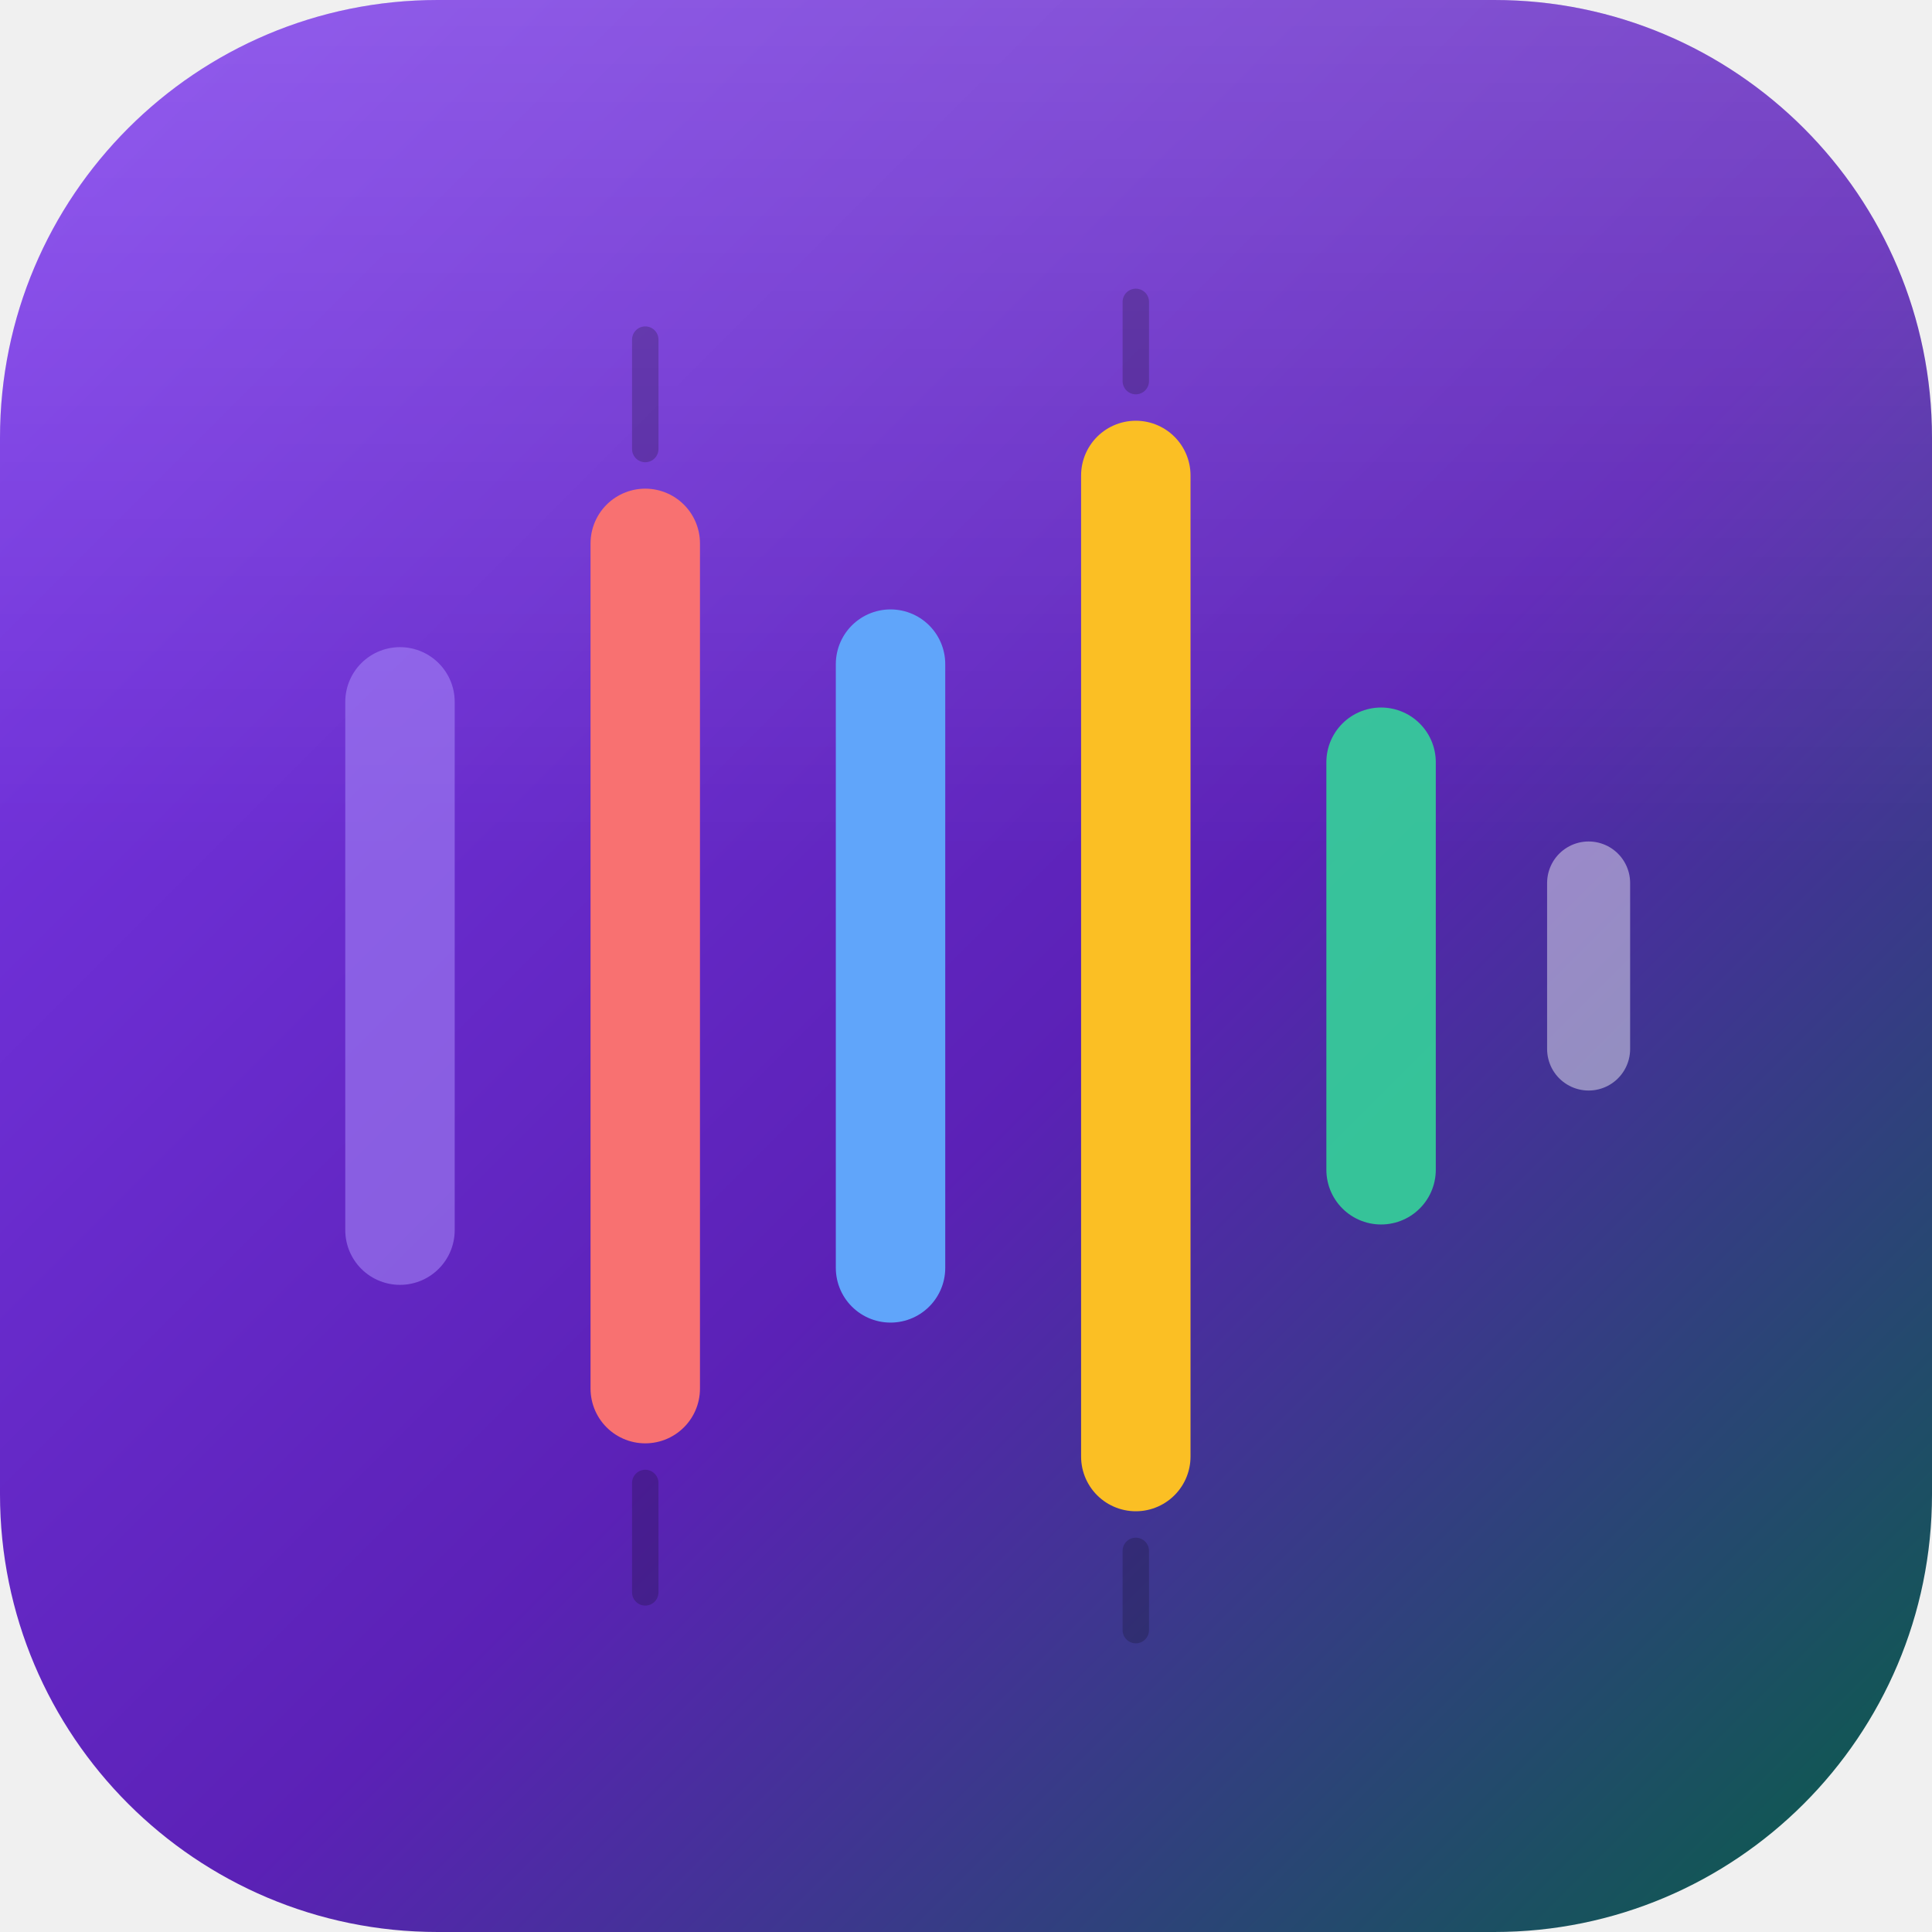
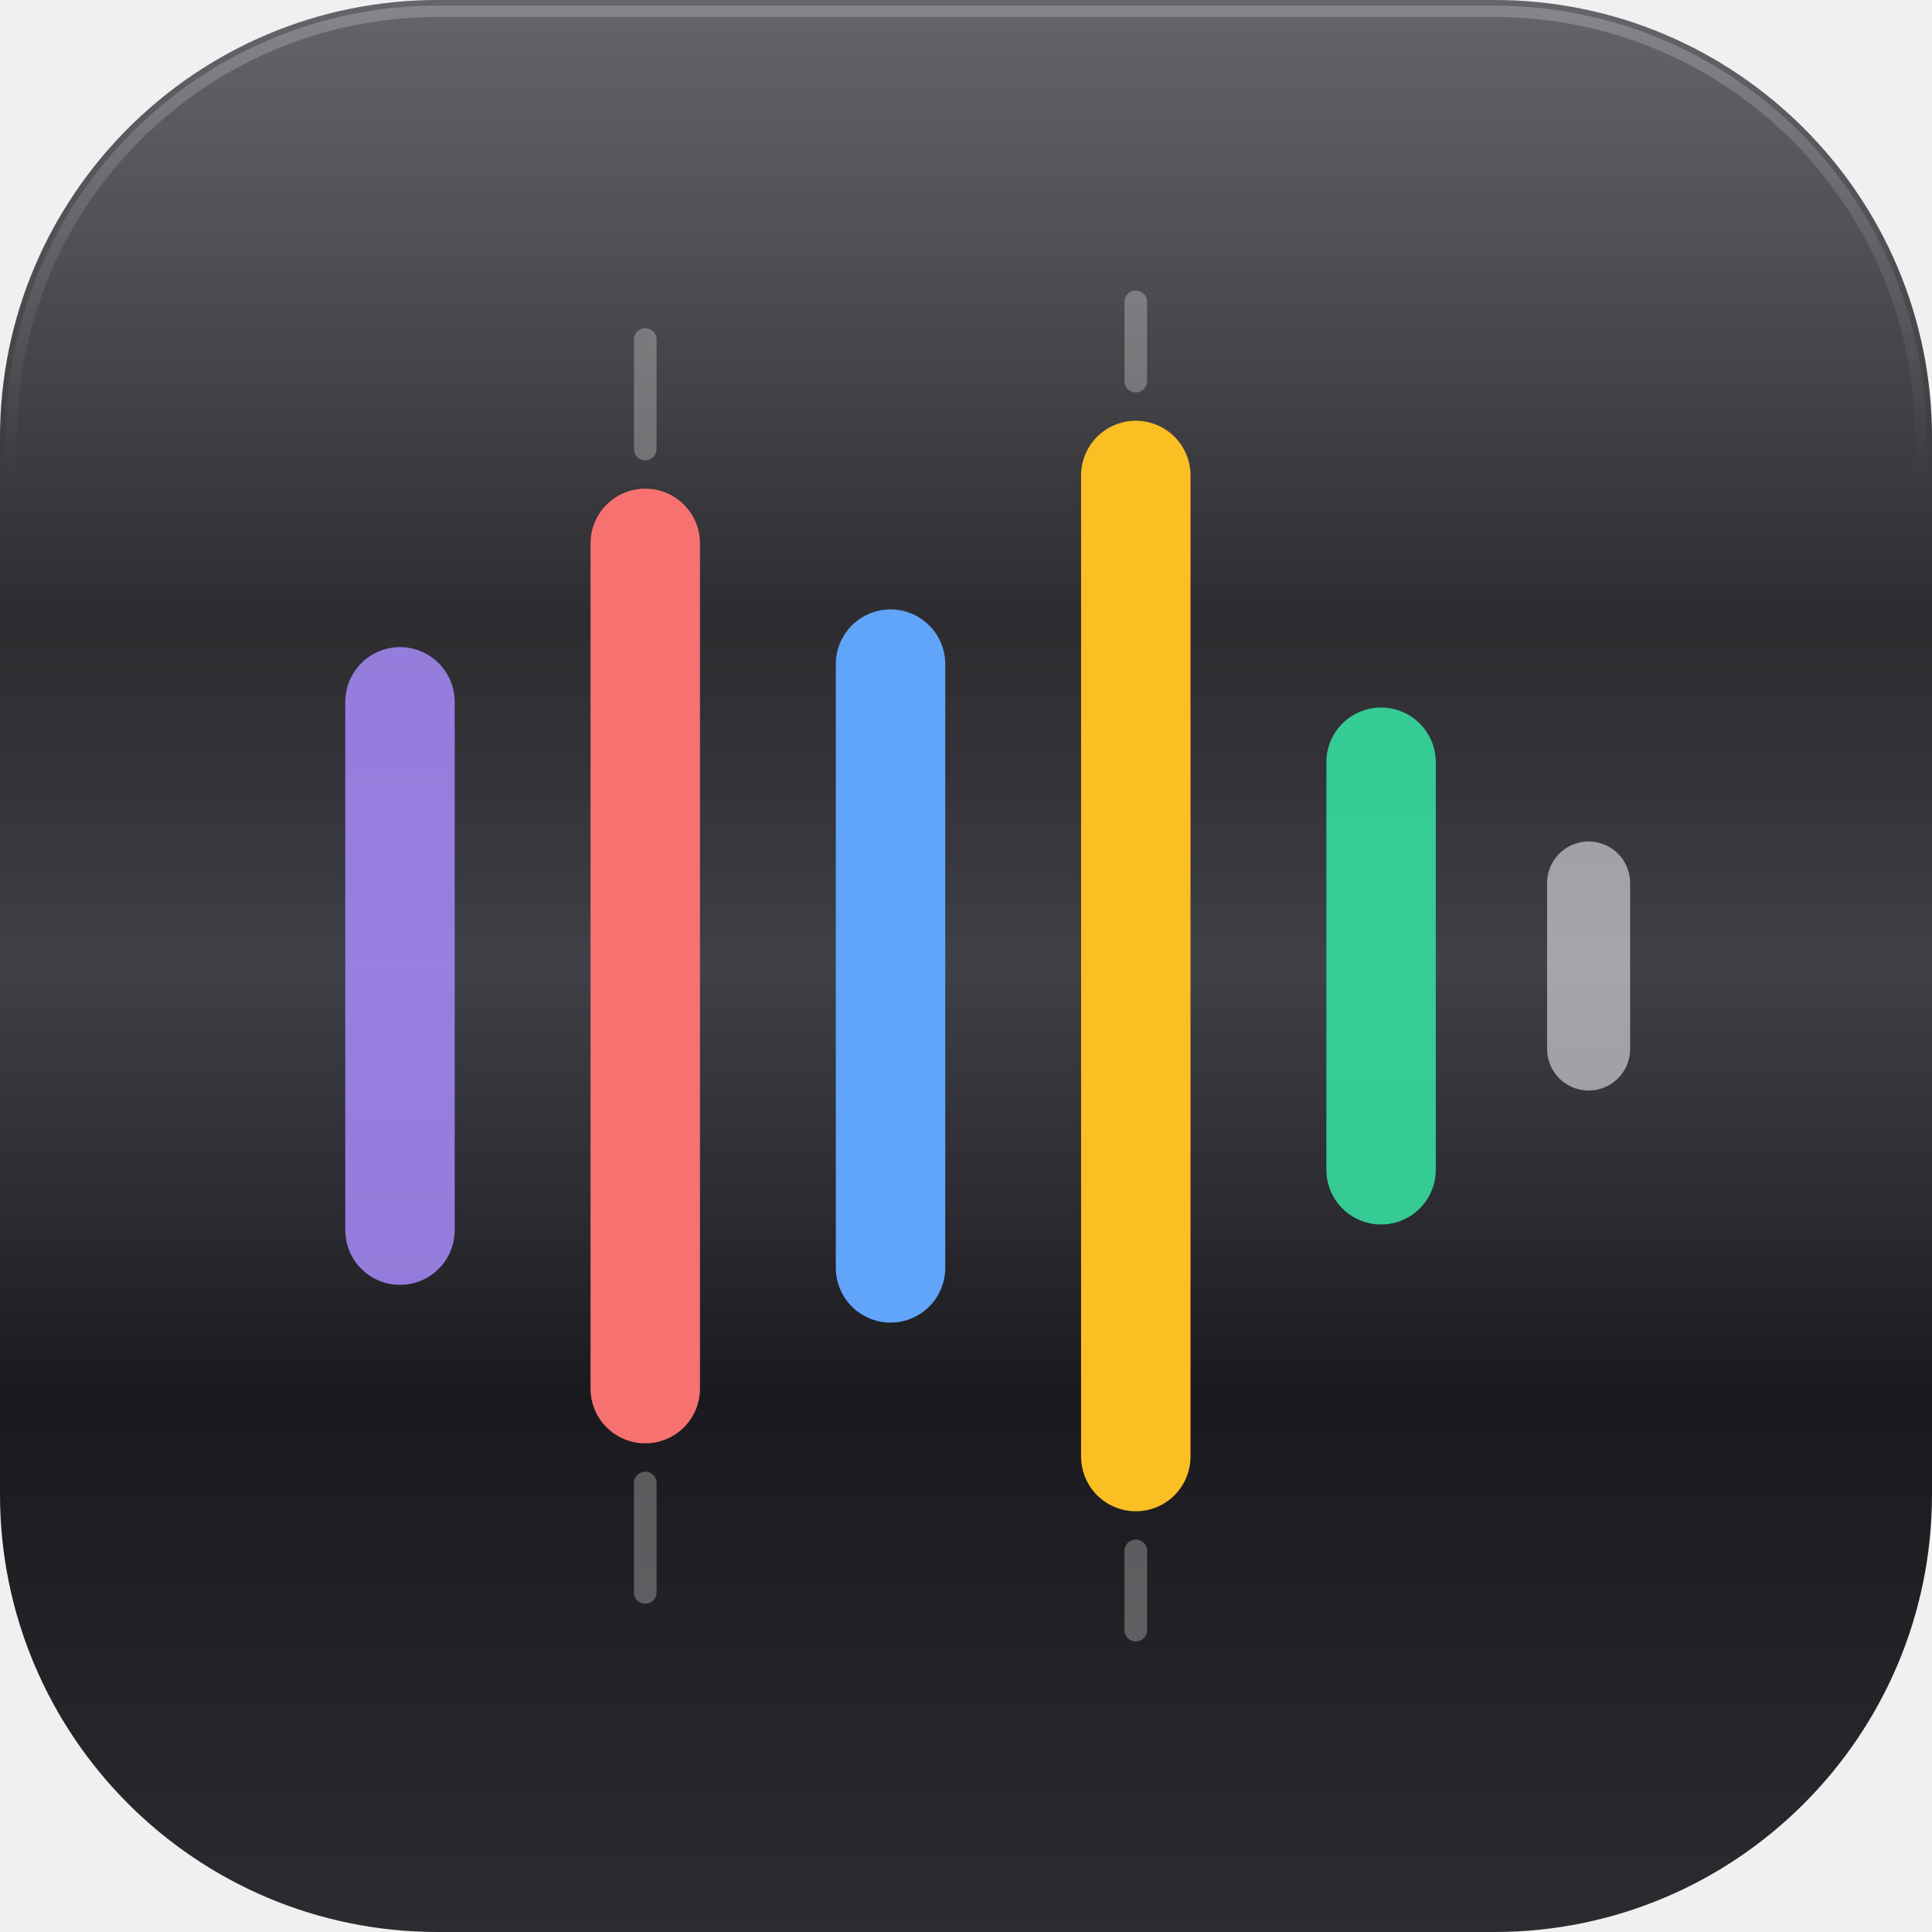
<svg xmlns="http://www.w3.org/2000/svg" width="1024" height="1024" viewBox="0 0 1024 1024">
  <defs>
-     <linearGradient id="bg" x1="0" y1="0" x2="1024" y2="1024" gradientUnits="userSpaceOnUse">
-       <stop offset="0" stop-color="#7C3AED" />
-       <stop offset="0.55" stop-color="#5B21B6" />
-       <stop offset="1" stop-color="#065F46" />
+     <linearGradient id="bg" x1="0" y1="0" x2="0" y2="1024" gradientUnits="userSpaceOnUse">
+       <stop offset="0" stop-color="#4b4b53" />
+       <stop offset="0.32" stop-color="#232327" />
+       <stop offset="0.5" stop-color="#3d3d45" />
+       <stop offset="0.72" stop-color="#1a1a1e" />
+       <stop offset="1" stop-color="#2b2b30" />
    </linearGradient>
    <linearGradient id="sheen" x1="0" y1="0" x2="0" y2="1024" gradientUnits="userSpaceOnUse">
-       <stop offset="0" stop-color="#ffffff" stop-opacity="0.18" />
-       <stop offset="0.45" stop-color="#ffffff" stop-opacity="0" />
+       <stop offset="0" stop-color="#ffffff" stop-opacity="0.14" />
+       <stop offset="0.4" stop-color="#ffffff" stop-opacity="0.02" />
+       <stop offset="0.75" stop-color="#ffffff" stop-opacity="0" />
    </linearGradient>
-     <linearGradient id="barHot" x1="0" y1="0" x2="1" y2="0" gradientUnits="objectBoundingBox">
-       <stop offset="0" stop-color="#C4B5FD" />
-       <stop offset="1" stop-color="#EDE9FE" />
+     <linearGradient id="edgeLight" x1="0" y1="0" x2="0" y2="1024" gradientUnits="userSpaceOnUse">
+       <stop offset="0" stop-color="#ffffff" stop-opacity="0.22" />
+       <stop offset="0.25" stop-color="#ffffff" stop-opacity="0" />
    </linearGradient>
  </defs>
  <rect x="0" y="0" width="1024" height="1024" rx="232" fill="url(#bg)" />
  <rect x="0" y="0" width="1024" height="1024" rx="232" fill="url(#sheen)" />
+   <rect x="6" y="6" width="1012" height="1012" rx="226" fill="none" stroke="url(#edgeLight)" stroke-width="6" />
  <g stroke-linecap="round">
-     <line x1="212" y1="372" x2="212" y2="652" stroke="#A78BFA" stroke-width="58" opacity="0.55" />
+     <line x1="212" y1="372" x2="212" y2="652" stroke="#A78BFA" stroke-width="58" opacity="0.85" />
    <line x1="342" y1="288" x2="342" y2="736" stroke="#F87171" stroke-width="58" />
    <line x1="472" y1="352" x2="472" y2="672" stroke="#60A5FA" stroke-width="58" />
    <line x1="602" y1="252" x2="602" y2="772" stroke="#FBBF24" stroke-width="58" />
-     <line x1="732" y1="404" x2="732" y2="620" stroke="#34D399" stroke-width="58" opacity="0.9" />
-     <line x1="842" y1="468" x2="842" y2="556" stroke="#E7E7EF" stroke-width="44" opacity="0.5" />
+     <line x1="732" y1="404" x2="732" y2="620" stroke="#34D399" stroke-width="58" opacity="0.95" />
+     <line x1="842" y1="468" x2="842" y2="556" stroke="#E7E7EF" stroke-width="44" opacity="0.6" />
  </g>
-   <g stroke="#0B0B10" stroke-width="14" opacity="0.22" stroke-linecap="round">
+   <g stroke="#ffffff" stroke-width="12" opacity="0.28" stroke-linecap="round">
    <line x1="342" y1="180" x2="342" y2="238" />
    <line x1="342" y1="786" x2="342" y2="844" />
    <line x1="602" y1="160" x2="602" y2="202" />
    <line x1="602" y1="822" x2="602" y2="864" />
  </g>
</svg>
